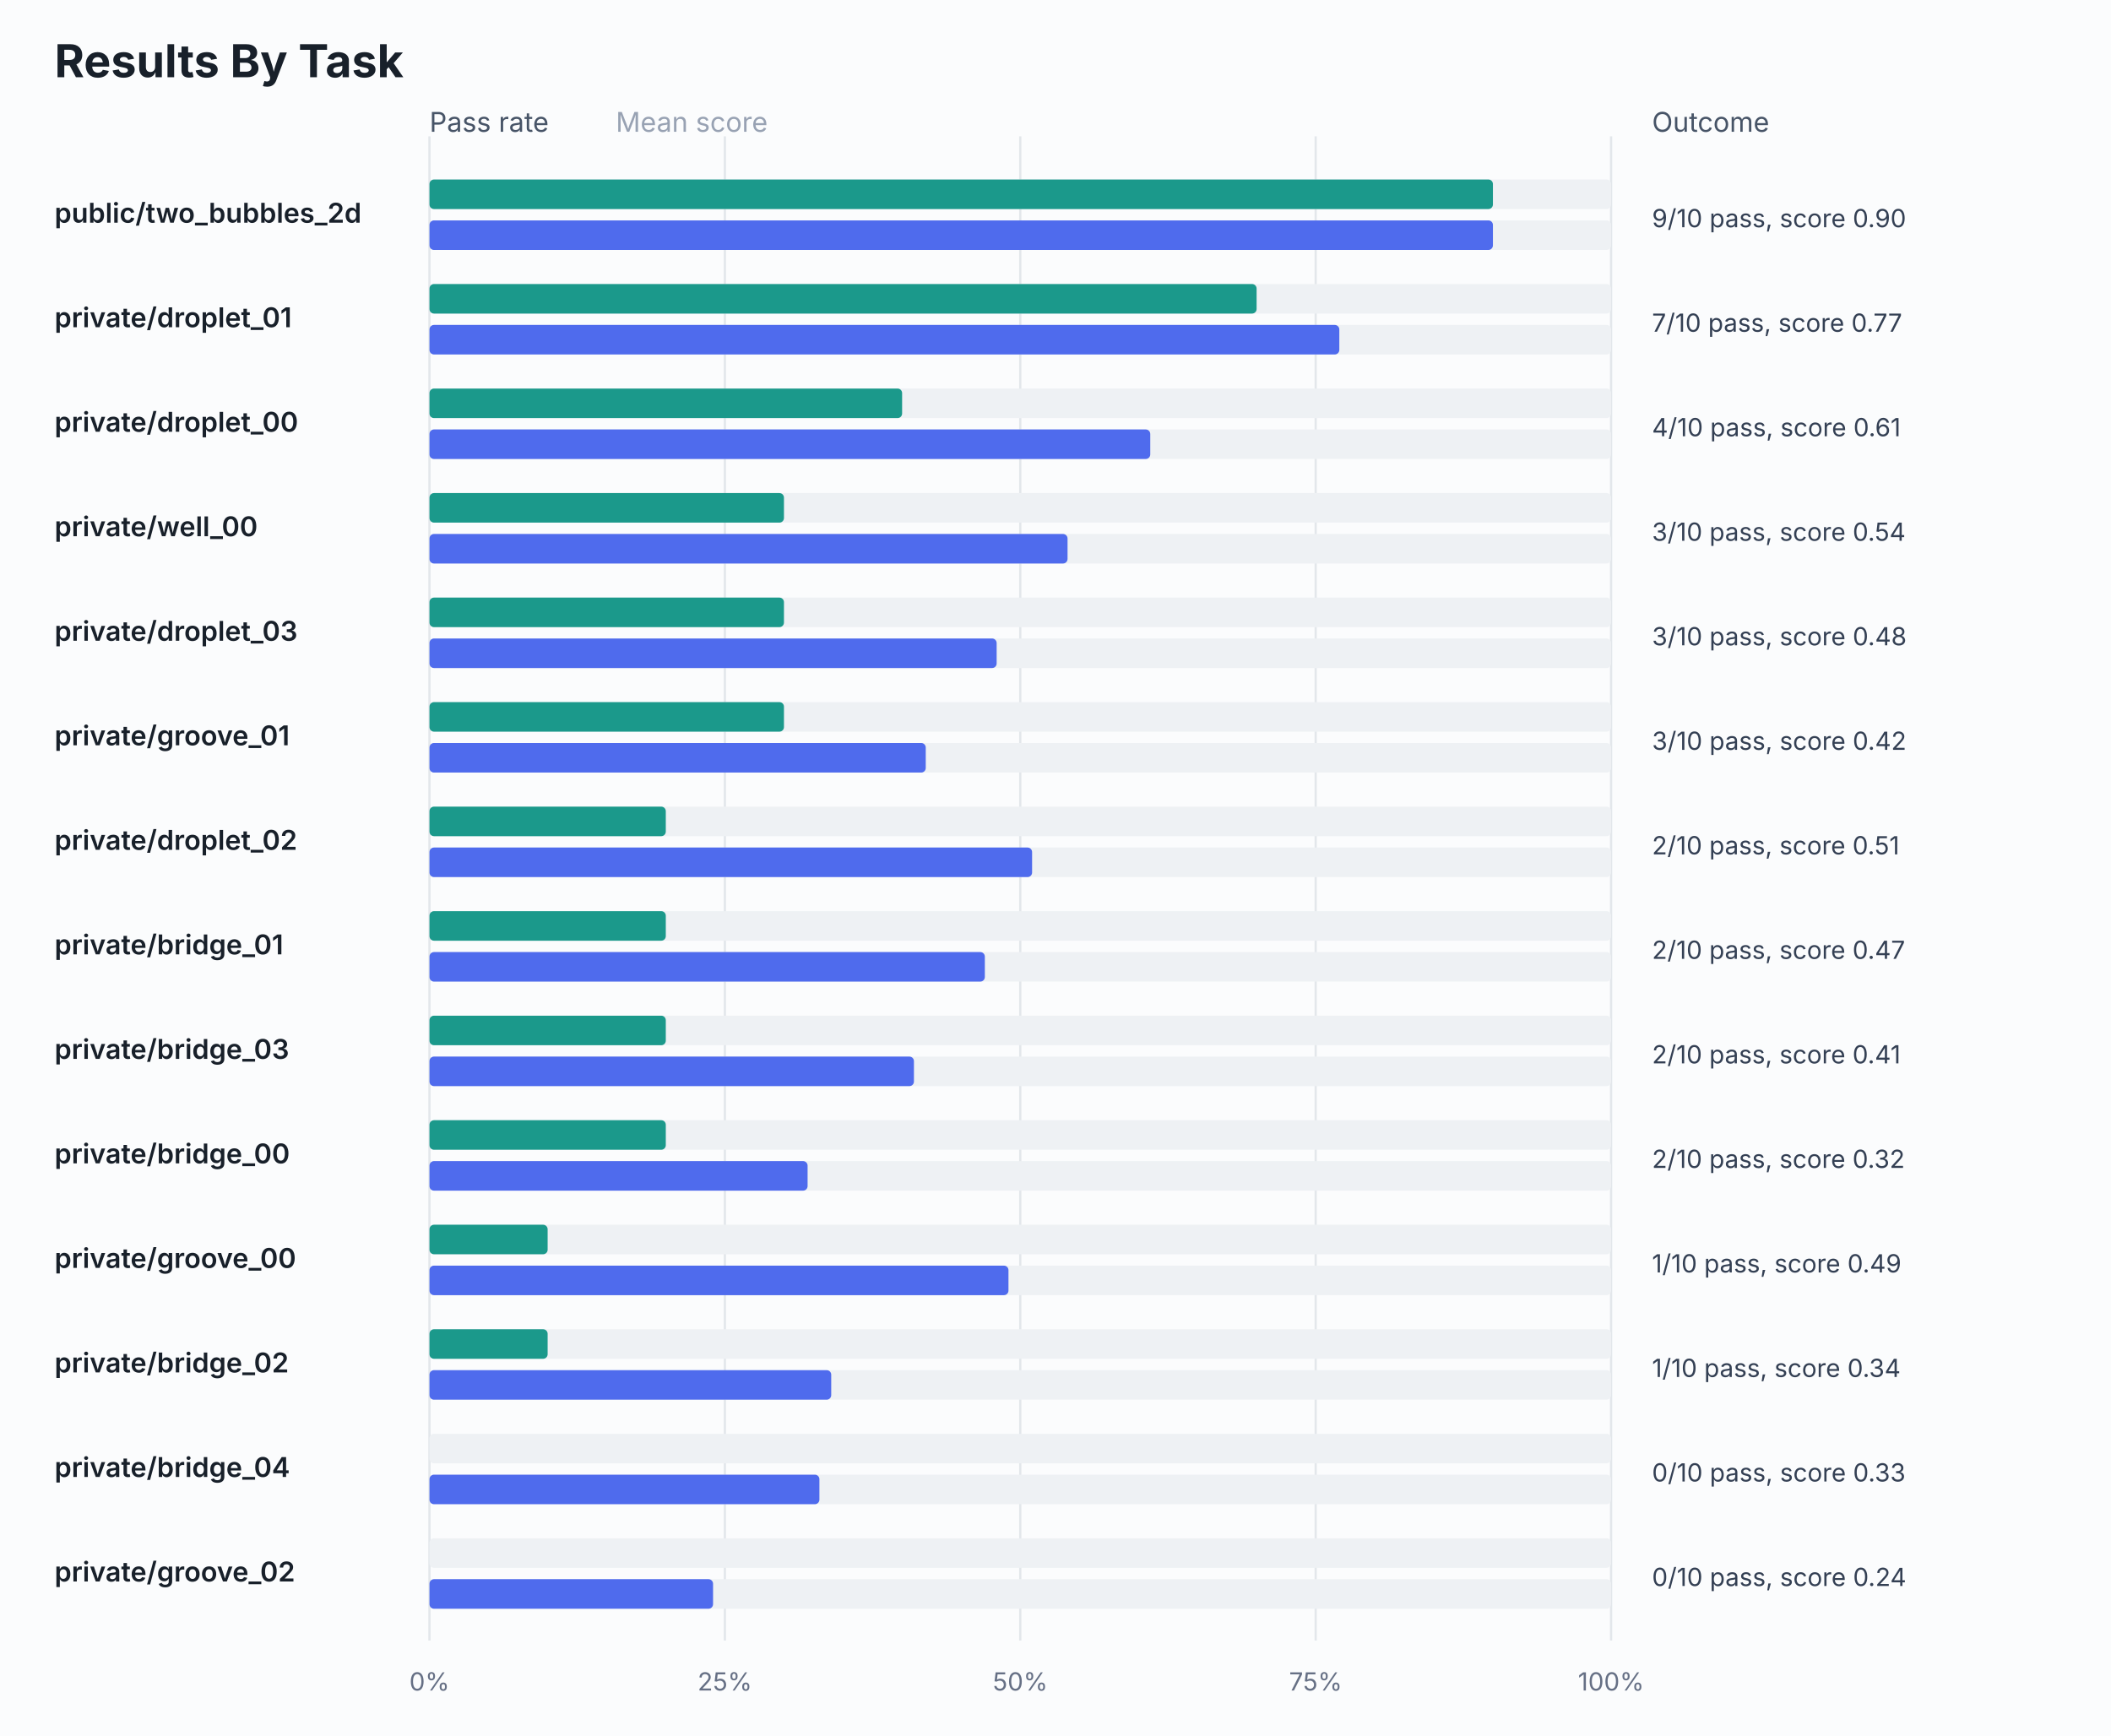
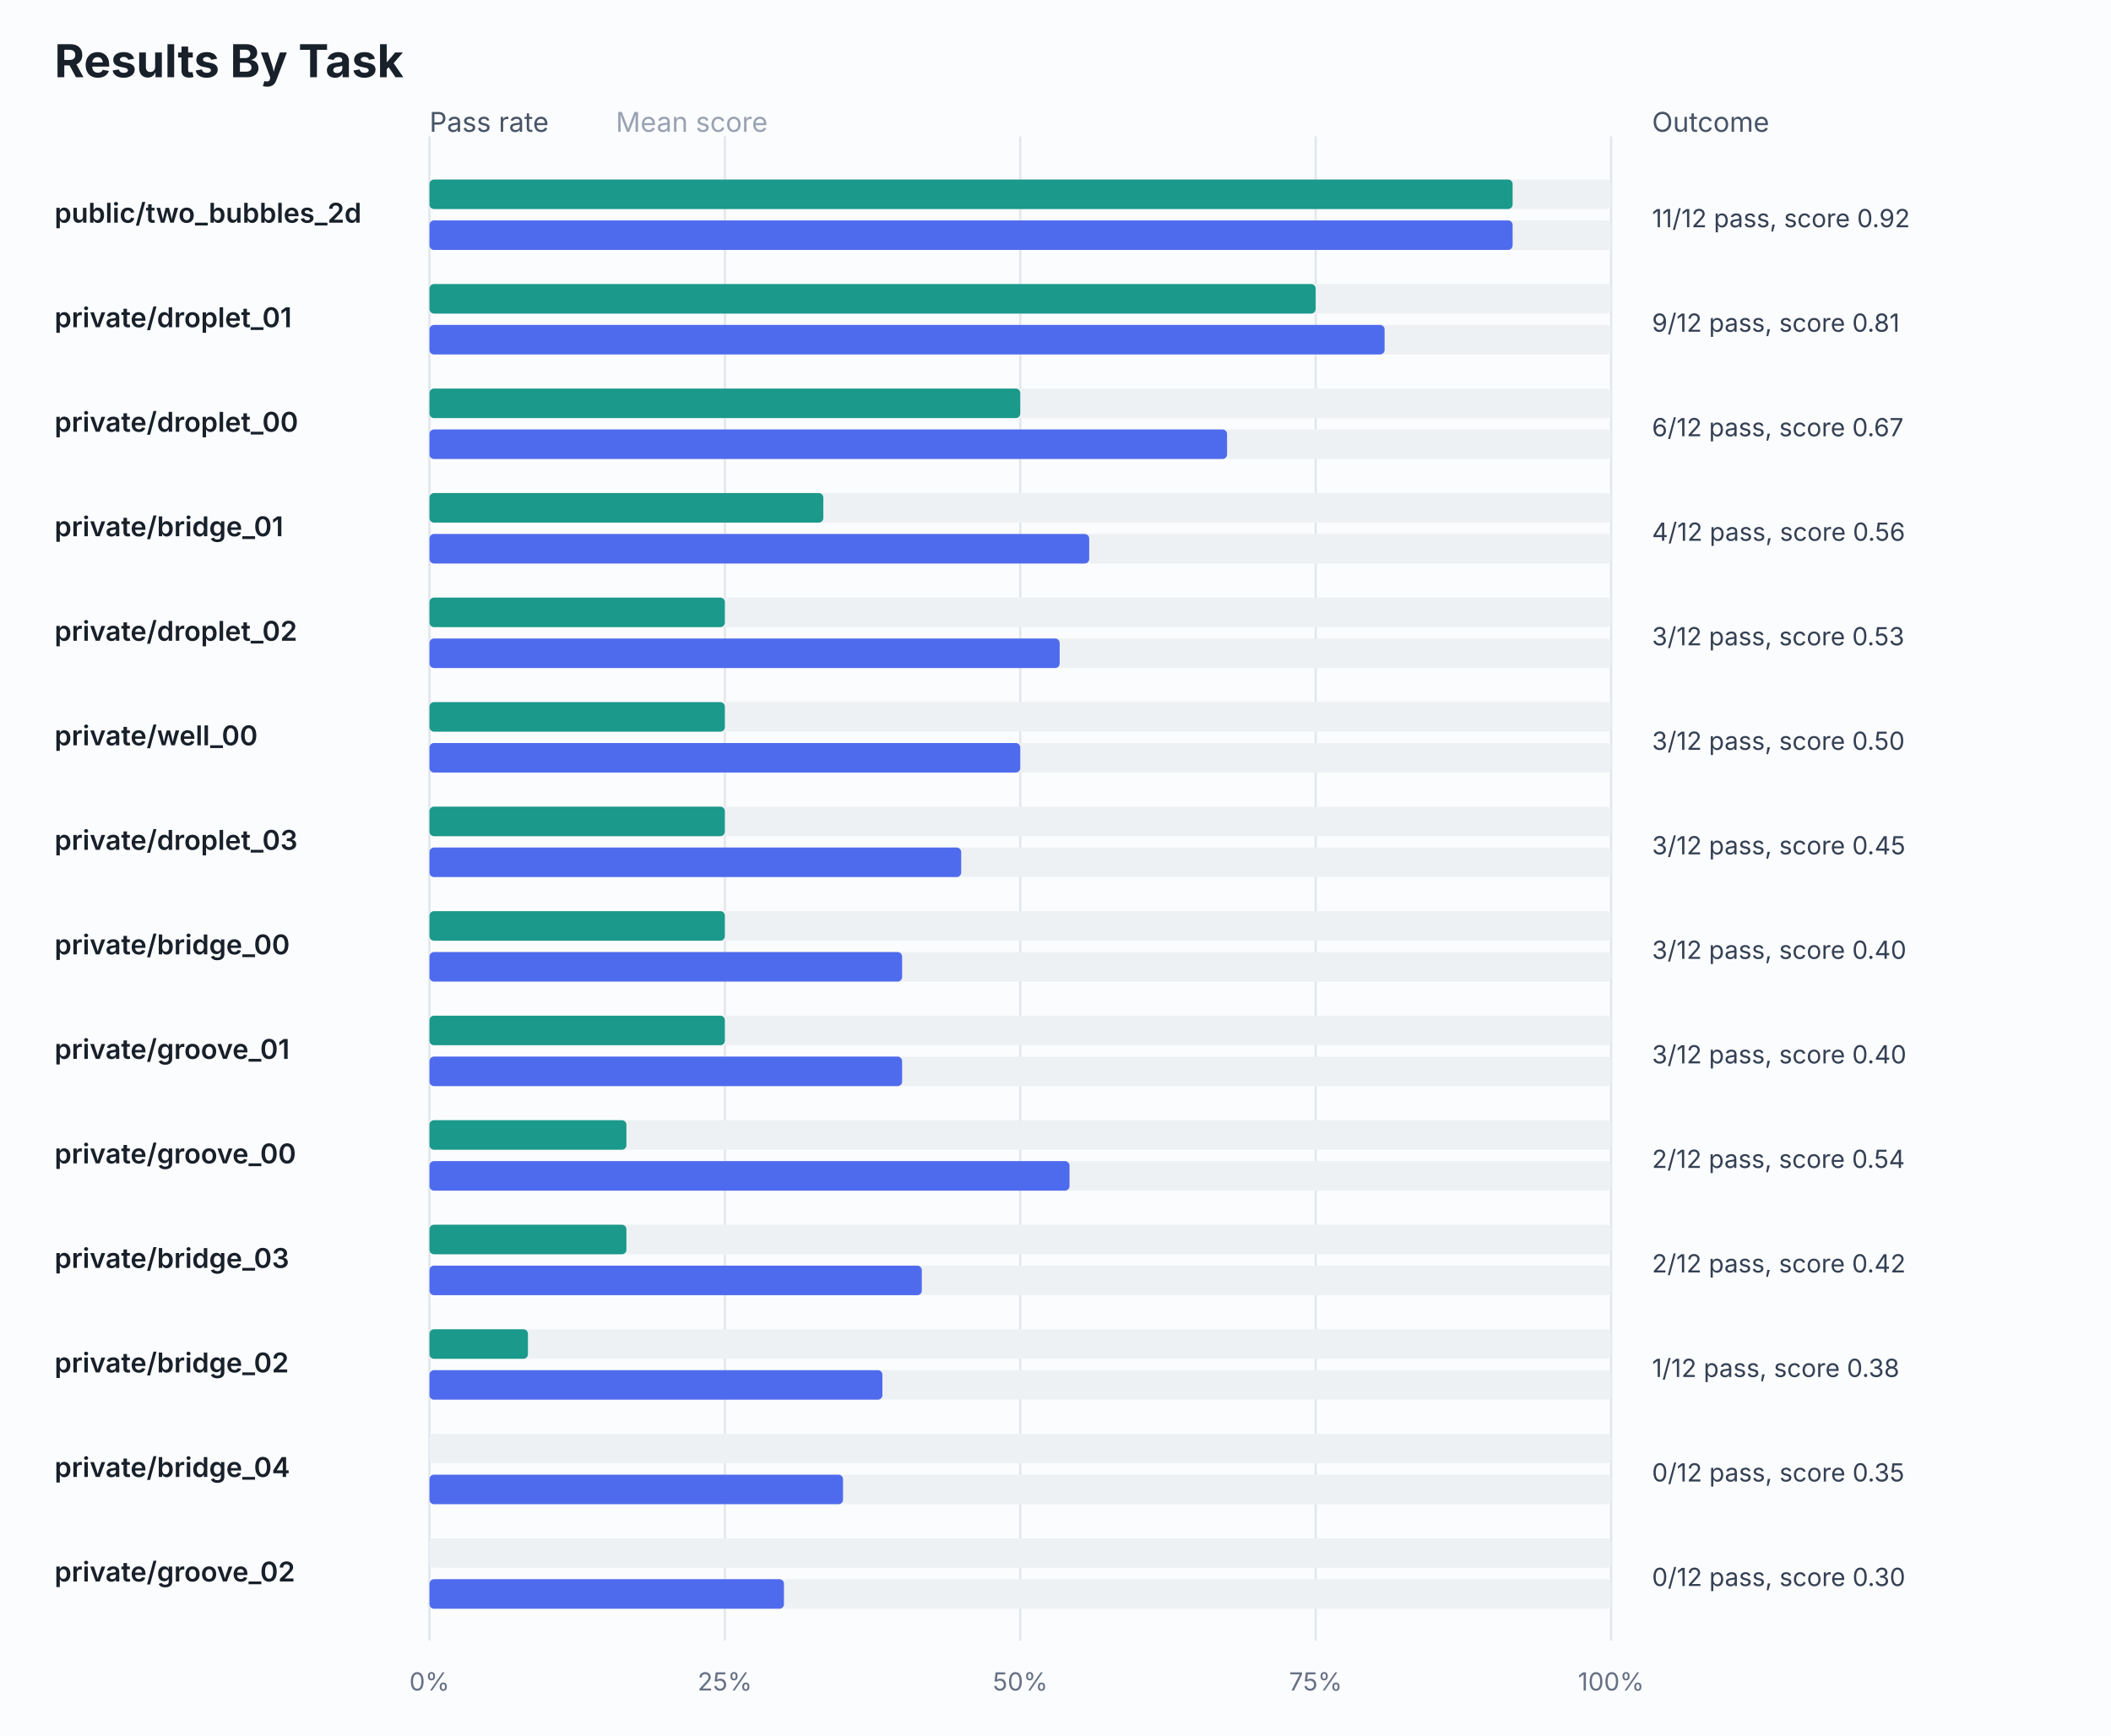
<svg xmlns="http://www.w3.org/2000/svg" width="929" height="764" viewBox="0 0 929 764">
  <rect width="100%" height="100%" fill="#fbfcfd" />
  <style>text{font-family:-apple-system,BlinkMacSystemFont,"Segoe UI",sans-serif}</style>
  <text x="24.00" y="34.00" font-size="20" font-weight="700" text-anchor="start" fill="#18202a">Results By Task</text>
  <text x="189.00" y="58.00" font-size="12" font-weight="400" text-anchor="start" fill="#475467">Pass rate</text>
  <text x="271.00" y="58.00" font-size="12" font-weight="400" text-anchor="start" fill="#98a2b3">Mean score</text>
  <text x="727.00" y="58.00" font-size="12" font-weight="400" text-anchor="start" fill="#475467">Outcome</text>
  <line x1="189.00" y1="60" x2="189.00" y2="722" stroke="#e3e7eb" />
  <text x="189.00" y="744.00" font-size="11" font-weight="400" text-anchor="middle" fill="#667085">0%</text>
  <line x1="319.00" y1="60" x2="319.00" y2="722" stroke="#e3e7eb" />
  <text x="319.00" y="744.00" font-size="11" font-weight="400" text-anchor="middle" fill="#667085">25%</text>
  <line x1="449.00" y1="60" x2="449.00" y2="722" stroke="#e3e7eb" />
  <text x="449.00" y="744.00" font-size="11" font-weight="400" text-anchor="middle" fill="#667085">50%</text>
  <line x1="579.00" y1="60" x2="579.00" y2="722" stroke="#e3e7eb" />
  <text x="579.00" y="744.00" font-size="11" font-weight="400" text-anchor="middle" fill="#667085">75%</text>
  <line x1="709.00" y1="60" x2="709.00" y2="722" stroke="#e3e7eb" />
  <text x="709.00" y="744.00" font-size="11" font-weight="400" text-anchor="middle" fill="#667085">100%</text>
  <text x="24.00" y="98.00" font-size="12" font-weight="600" text-anchor="start" fill="#18202a">public/two_bubbles_2d</text>
  <rect x="189" y="79" width="520" height="13" rx="2" fill="#eef1f4" />
  <rect x="189" y="97" width="520" height="13" rx="2" fill="#eef1f4" />
-   <rect x="189" y="79" width="468.00" height="13" rx="2" fill="#1b998b" />
-   <rect x="189" y="97" width="468.00" height="13" rx="2" fill="#4f6bed" />
-   <text x="727.00" y="100.00" font-size="11" font-weight="400" text-anchor="start" fill="#344054">9/10 pass, score 0.90</text>
+   <rect x="189" y="79" width="476.67" height="13" rx="2" fill="#1b998b" />
+   <rect x="189" y="97" width="476.67" height="13" rx="2" fill="#4f6bed" />
+   <text x="727.00" y="100.00" font-size="11" font-weight="400" text-anchor="start" fill="#344054">11/12 pass, score 0.92</text>
  <text x="24.00" y="144.00" font-size="12" font-weight="600" text-anchor="start" fill="#18202a">private/droplet_01</text>
  <rect x="189" y="125" width="520" height="13" rx="2" fill="#eef1f4" />
  <rect x="189" y="143" width="520" height="13" rx="2" fill="#eef1f4" />
-   <rect x="189" y="125" width="364.00" height="13" rx="2" fill="#1b998b" />
-   <rect x="189" y="143" width="400.40" height="13" rx="2" fill="#4f6bed" />
-   <text x="727.00" y="146.00" font-size="11" font-weight="400" text-anchor="start" fill="#344054">7/10 pass, score 0.77</text>
+   <rect x="189" y="125" width="390.00" height="13" rx="2" fill="#1b998b" />
+   <rect x="189" y="143" width="420.33" height="13" rx="2" fill="#4f6bed" />
+   <text x="727.00" y="146.00" font-size="11" font-weight="400" text-anchor="start" fill="#344054">9/12 pass, score 0.81</text>
  <text x="24.00" y="190.00" font-size="12" font-weight="600" text-anchor="start" fill="#18202a">private/droplet_00</text>
  <rect x="189" y="171" width="520" height="13" rx="2" fill="#eef1f4" />
  <rect x="189" y="189" width="520" height="13" rx="2" fill="#eef1f4" />
-   <rect x="189" y="171" width="208.00" height="13" rx="2" fill="#1b998b" />
-   <rect x="189" y="189" width="317.20" height="13" rx="2" fill="#4f6bed" />
-   <text x="727.00" y="192.00" font-size="11" font-weight="400" text-anchor="start" fill="#344054">4/10 pass, score 0.61</text>
-   <text x="24.00" y="236.00" font-size="12" font-weight="600" text-anchor="start" fill="#18202a">private/well_00</text>
+   <rect x="189" y="171" width="260.00" height="13" rx="2" fill="#1b998b" />
+   <rect x="189" y="189" width="351.00" height="13" rx="2" fill="#4f6bed" />
+   <text x="727.00" y="192.00" font-size="11" font-weight="400" text-anchor="start" fill="#344054">6/12 pass, score 0.67</text>
+   <text x="24.00" y="236.00" font-size="12" font-weight="600" text-anchor="start" fill="#18202a">private/bridge_01</text>
  <rect x="189" y="217" width="520" height="13" rx="2" fill="#eef1f4" />
  <rect x="189" y="235" width="520" height="13" rx="2" fill="#eef1f4" />
-   <rect x="189" y="217" width="156.00" height="13" rx="2" fill="#1b998b" />
-   <rect x="189" y="235" width="280.80" height="13" rx="2" fill="#4f6bed" />
-   <text x="727.00" y="238.00" font-size="11" font-weight="400" text-anchor="start" fill="#344054">3/10 pass, score 0.54</text>
-   <text x="24.00" y="282.00" font-size="12" font-weight="600" text-anchor="start" fill="#18202a">private/droplet_03</text>
+   <rect x="189" y="217" width="173.33" height="13" rx="2" fill="#1b998b" />
+   <rect x="189" y="235" width="290.33" height="13" rx="2" fill="#4f6bed" />
+   <text x="727.00" y="238.00" font-size="11" font-weight="400" text-anchor="start" fill="#344054">4/12 pass, score 0.56</text>
+   <text x="24.00" y="282.00" font-size="12" font-weight="600" text-anchor="start" fill="#18202a">private/droplet_02</text>
  <rect x="189" y="263" width="520" height="13" rx="2" fill="#eef1f4" />
  <rect x="189" y="281" width="520" height="13" rx="2" fill="#eef1f4" />
-   <rect x="189" y="263" width="156.00" height="13" rx="2" fill="#1b998b" />
-   <rect x="189" y="281" width="249.60" height="13" rx="2" fill="#4f6bed" />
-   <text x="727.00" y="284.00" font-size="11" font-weight="400" text-anchor="start" fill="#344054">3/10 pass, score 0.48</text>
-   <text x="24.00" y="328.00" font-size="12" font-weight="600" text-anchor="start" fill="#18202a">private/groove_01</text>
+   <rect x="189" y="263" width="130.00" height="13" rx="2" fill="#1b998b" />
+   <rect x="189" y="281" width="277.33" height="13" rx="2" fill="#4f6bed" />
+   <text x="727.00" y="284.00" font-size="11" font-weight="400" text-anchor="start" fill="#344054">3/12 pass, score 0.53</text>
+   <text x="24.00" y="328.00" font-size="12" font-weight="600" text-anchor="start" fill="#18202a">private/well_00</text>
  <rect x="189" y="309" width="520" height="13" rx="2" fill="#eef1f4" />
  <rect x="189" y="327" width="520" height="13" rx="2" fill="#eef1f4" />
-   <rect x="189" y="309" width="156.00" height="13" rx="2" fill="#1b998b" />
-   <rect x="189" y="327" width="218.40" height="13" rx="2" fill="#4f6bed" />
-   <text x="727.00" y="330.00" font-size="11" font-weight="400" text-anchor="start" fill="#344054">3/10 pass, score 0.42</text>
-   <text x="24.00" y="374.00" font-size="12" font-weight="600" text-anchor="start" fill="#18202a">private/droplet_02</text>
+   <rect x="189" y="309" width="130.00" height="13" rx="2" fill="#1b998b" />
+   <rect x="189" y="327" width="260.00" height="13" rx="2" fill="#4f6bed" />
+   <text x="727.00" y="330.00" font-size="11" font-weight="400" text-anchor="start" fill="#344054">3/12 pass, score 0.50</text>
+   <text x="24.00" y="374.00" font-size="12" font-weight="600" text-anchor="start" fill="#18202a">private/droplet_03</text>
  <rect x="189" y="355" width="520" height="13" rx="2" fill="#eef1f4" />
  <rect x="189" y="373" width="520" height="13" rx="2" fill="#eef1f4" />
-   <rect x="189" y="355" width="104.00" height="13" rx="2" fill="#1b998b" />
-   <rect x="189" y="373" width="265.20" height="13" rx="2" fill="#4f6bed" />
-   <text x="727.00" y="376.00" font-size="11" font-weight="400" text-anchor="start" fill="#344054">2/10 pass, score 0.51</text>
-   <text x="24.00" y="420.00" font-size="12" font-weight="600" text-anchor="start" fill="#18202a">private/bridge_01</text>
+   <rect x="189" y="355" width="130.00" height="13" rx="2" fill="#1b998b" />
+   <rect x="189" y="373" width="234.00" height="13" rx="2" fill="#4f6bed" />
+   <text x="727.00" y="376.00" font-size="11" font-weight="400" text-anchor="start" fill="#344054">3/12 pass, score 0.45</text>
+   <text x="24.00" y="420.00" font-size="12" font-weight="600" text-anchor="start" fill="#18202a">private/bridge_00</text>
  <rect x="189" y="401" width="520" height="13" rx="2" fill="#eef1f4" />
  <rect x="189" y="419" width="520" height="13" rx="2" fill="#eef1f4" />
-   <rect x="189" y="401" width="104.00" height="13" rx="2" fill="#1b998b" />
-   <rect x="189" y="419" width="244.40" height="13" rx="2" fill="#4f6bed" />
-   <text x="727.00" y="422.00" font-size="11" font-weight="400" text-anchor="start" fill="#344054">2/10 pass, score 0.47</text>
-   <text x="24.00" y="466.00" font-size="12" font-weight="600" text-anchor="start" fill="#18202a">private/bridge_03</text>
+   <rect x="189" y="401" width="130.00" height="13" rx="2" fill="#1b998b" />
+   <rect x="189" y="419" width="208.00" height="13" rx="2" fill="#4f6bed" />
+   <text x="727.00" y="422.00" font-size="11" font-weight="400" text-anchor="start" fill="#344054">3/12 pass, score 0.40</text>
+   <text x="24.00" y="466.00" font-size="12" font-weight="600" text-anchor="start" fill="#18202a">private/groove_01</text>
  <rect x="189" y="447" width="520" height="13" rx="2" fill="#eef1f4" />
  <rect x="189" y="465" width="520" height="13" rx="2" fill="#eef1f4" />
-   <rect x="189" y="447" width="104.00" height="13" rx="2" fill="#1b998b" />
-   <rect x="189" y="465" width="213.20" height="13" rx="2" fill="#4f6bed" />
-   <text x="727.00" y="468.00" font-size="11" font-weight="400" text-anchor="start" fill="#344054">2/10 pass, score 0.41</text>
-   <text x="24.00" y="512.00" font-size="12" font-weight="600" text-anchor="start" fill="#18202a">private/bridge_00</text>
+   <rect x="189" y="447" width="130.00" height="13" rx="2" fill="#1b998b" />
+   <rect x="189" y="465" width="208.00" height="13" rx="2" fill="#4f6bed" />
+   <text x="727.00" y="468.00" font-size="11" font-weight="400" text-anchor="start" fill="#344054">3/12 pass, score 0.40</text>
+   <text x="24.00" y="512.00" font-size="12" font-weight="600" text-anchor="start" fill="#18202a">private/groove_00</text>
  <rect x="189" y="493" width="520" height="13" rx="2" fill="#eef1f4" />
  <rect x="189" y="511" width="520" height="13" rx="2" fill="#eef1f4" />
-   <rect x="189" y="493" width="104.00" height="13" rx="2" fill="#1b998b" />
-   <rect x="189" y="511" width="166.40" height="13" rx="2" fill="#4f6bed" />
-   <text x="727.00" y="514.00" font-size="11" font-weight="400" text-anchor="start" fill="#344054">2/10 pass, score 0.32</text>
-   <text x="24.00" y="558.00" font-size="12" font-weight="600" text-anchor="start" fill="#18202a">private/groove_00</text>
+   <rect x="189" y="493" width="86.67" height="13" rx="2" fill="#1b998b" />
+   <rect x="189" y="511" width="281.67" height="13" rx="2" fill="#4f6bed" />
+   <text x="727.00" y="514.00" font-size="11" font-weight="400" text-anchor="start" fill="#344054">2/12 pass, score 0.54</text>
+   <text x="24.00" y="558.00" font-size="12" font-weight="600" text-anchor="start" fill="#18202a">private/bridge_03</text>
  <rect x="189" y="539" width="520" height="13" rx="2" fill="#eef1f4" />
  <rect x="189" y="557" width="520" height="13" rx="2" fill="#eef1f4" />
-   <rect x="189" y="539" width="52.00" height="13" rx="2" fill="#1b998b" />
-   <rect x="189" y="557" width="254.80" height="13" rx="2" fill="#4f6bed" />
-   <text x="727.00" y="560.00" font-size="11" font-weight="400" text-anchor="start" fill="#344054">1/10 pass, score 0.49</text>
+   <rect x="189" y="539" width="86.67" height="13" rx="2" fill="#1b998b" />
+   <rect x="189" y="557" width="216.67" height="13" rx="2" fill="#4f6bed" />
+   <text x="727.00" y="560.00" font-size="11" font-weight="400" text-anchor="start" fill="#344054">2/12 pass, score 0.42</text>
  <text x="24.00" y="604.00" font-size="12" font-weight="600" text-anchor="start" fill="#18202a">private/bridge_02</text>
  <rect x="189" y="585" width="520" height="13" rx="2" fill="#eef1f4" />
  <rect x="189" y="603" width="520" height="13" rx="2" fill="#eef1f4" />
-   <rect x="189" y="585" width="52.00" height="13" rx="2" fill="#1b998b" />
-   <rect x="189" y="603" width="176.80" height="13" rx="2" fill="#4f6bed" />
-   <text x="727.00" y="606.00" font-size="11" font-weight="400" text-anchor="start" fill="#344054">1/10 pass, score 0.34</text>
+   <rect x="189" y="585" width="43.33" height="13" rx="2" fill="#1b998b" />
+   <rect x="189" y="603" width="199.33" height="13" rx="2" fill="#4f6bed" />
+   <text x="727.00" y="606.00" font-size="11" font-weight="400" text-anchor="start" fill="#344054">1/12 pass, score 0.38</text>
  <text x="24.00" y="650.00" font-size="12" font-weight="600" text-anchor="start" fill="#18202a">private/bridge_04</text>
  <rect x="189" y="631" width="520" height="13" rx="2" fill="#eef1f4" />
  <rect x="189" y="649" width="520" height="13" rx="2" fill="#eef1f4" />
  <rect x="189" y="631" width="0.00" height="13" rx="2" fill="#1b998b" />
-   <rect x="189" y="649" width="171.60" height="13" rx="2" fill="#4f6bed" />
-   <text x="727.00" y="652.00" font-size="11" font-weight="400" text-anchor="start" fill="#344054">0/10 pass, score 0.33</text>
+   <rect x="189" y="649" width="182.00" height="13" rx="2" fill="#4f6bed" />
+   <text x="727.00" y="652.00" font-size="11" font-weight="400" text-anchor="start" fill="#344054">0/12 pass, score 0.35</text>
  <text x="24.00" y="696.00" font-size="12" font-weight="600" text-anchor="start" fill="#18202a">private/groove_02</text>
  <rect x="189" y="677" width="520" height="13" rx="2" fill="#eef1f4" />
  <rect x="189" y="695" width="520" height="13" rx="2" fill="#eef1f4" />
  <rect x="189" y="677" width="0.00" height="13" rx="2" fill="#1b998b" />
-   <rect x="189" y="695" width="124.80" height="13" rx="2" fill="#4f6bed" />
-   <text x="727.00" y="698.00" font-size="11" font-weight="400" text-anchor="start" fill="#344054">0/10 pass, score 0.24</text>
+   <rect x="189" y="695" width="156.00" height="13" rx="2" fill="#4f6bed" />
+   <text x="727.00" y="698.00" font-size="11" font-weight="400" text-anchor="start" fill="#344054">0/12 pass, score 0.30</text>
</svg>
